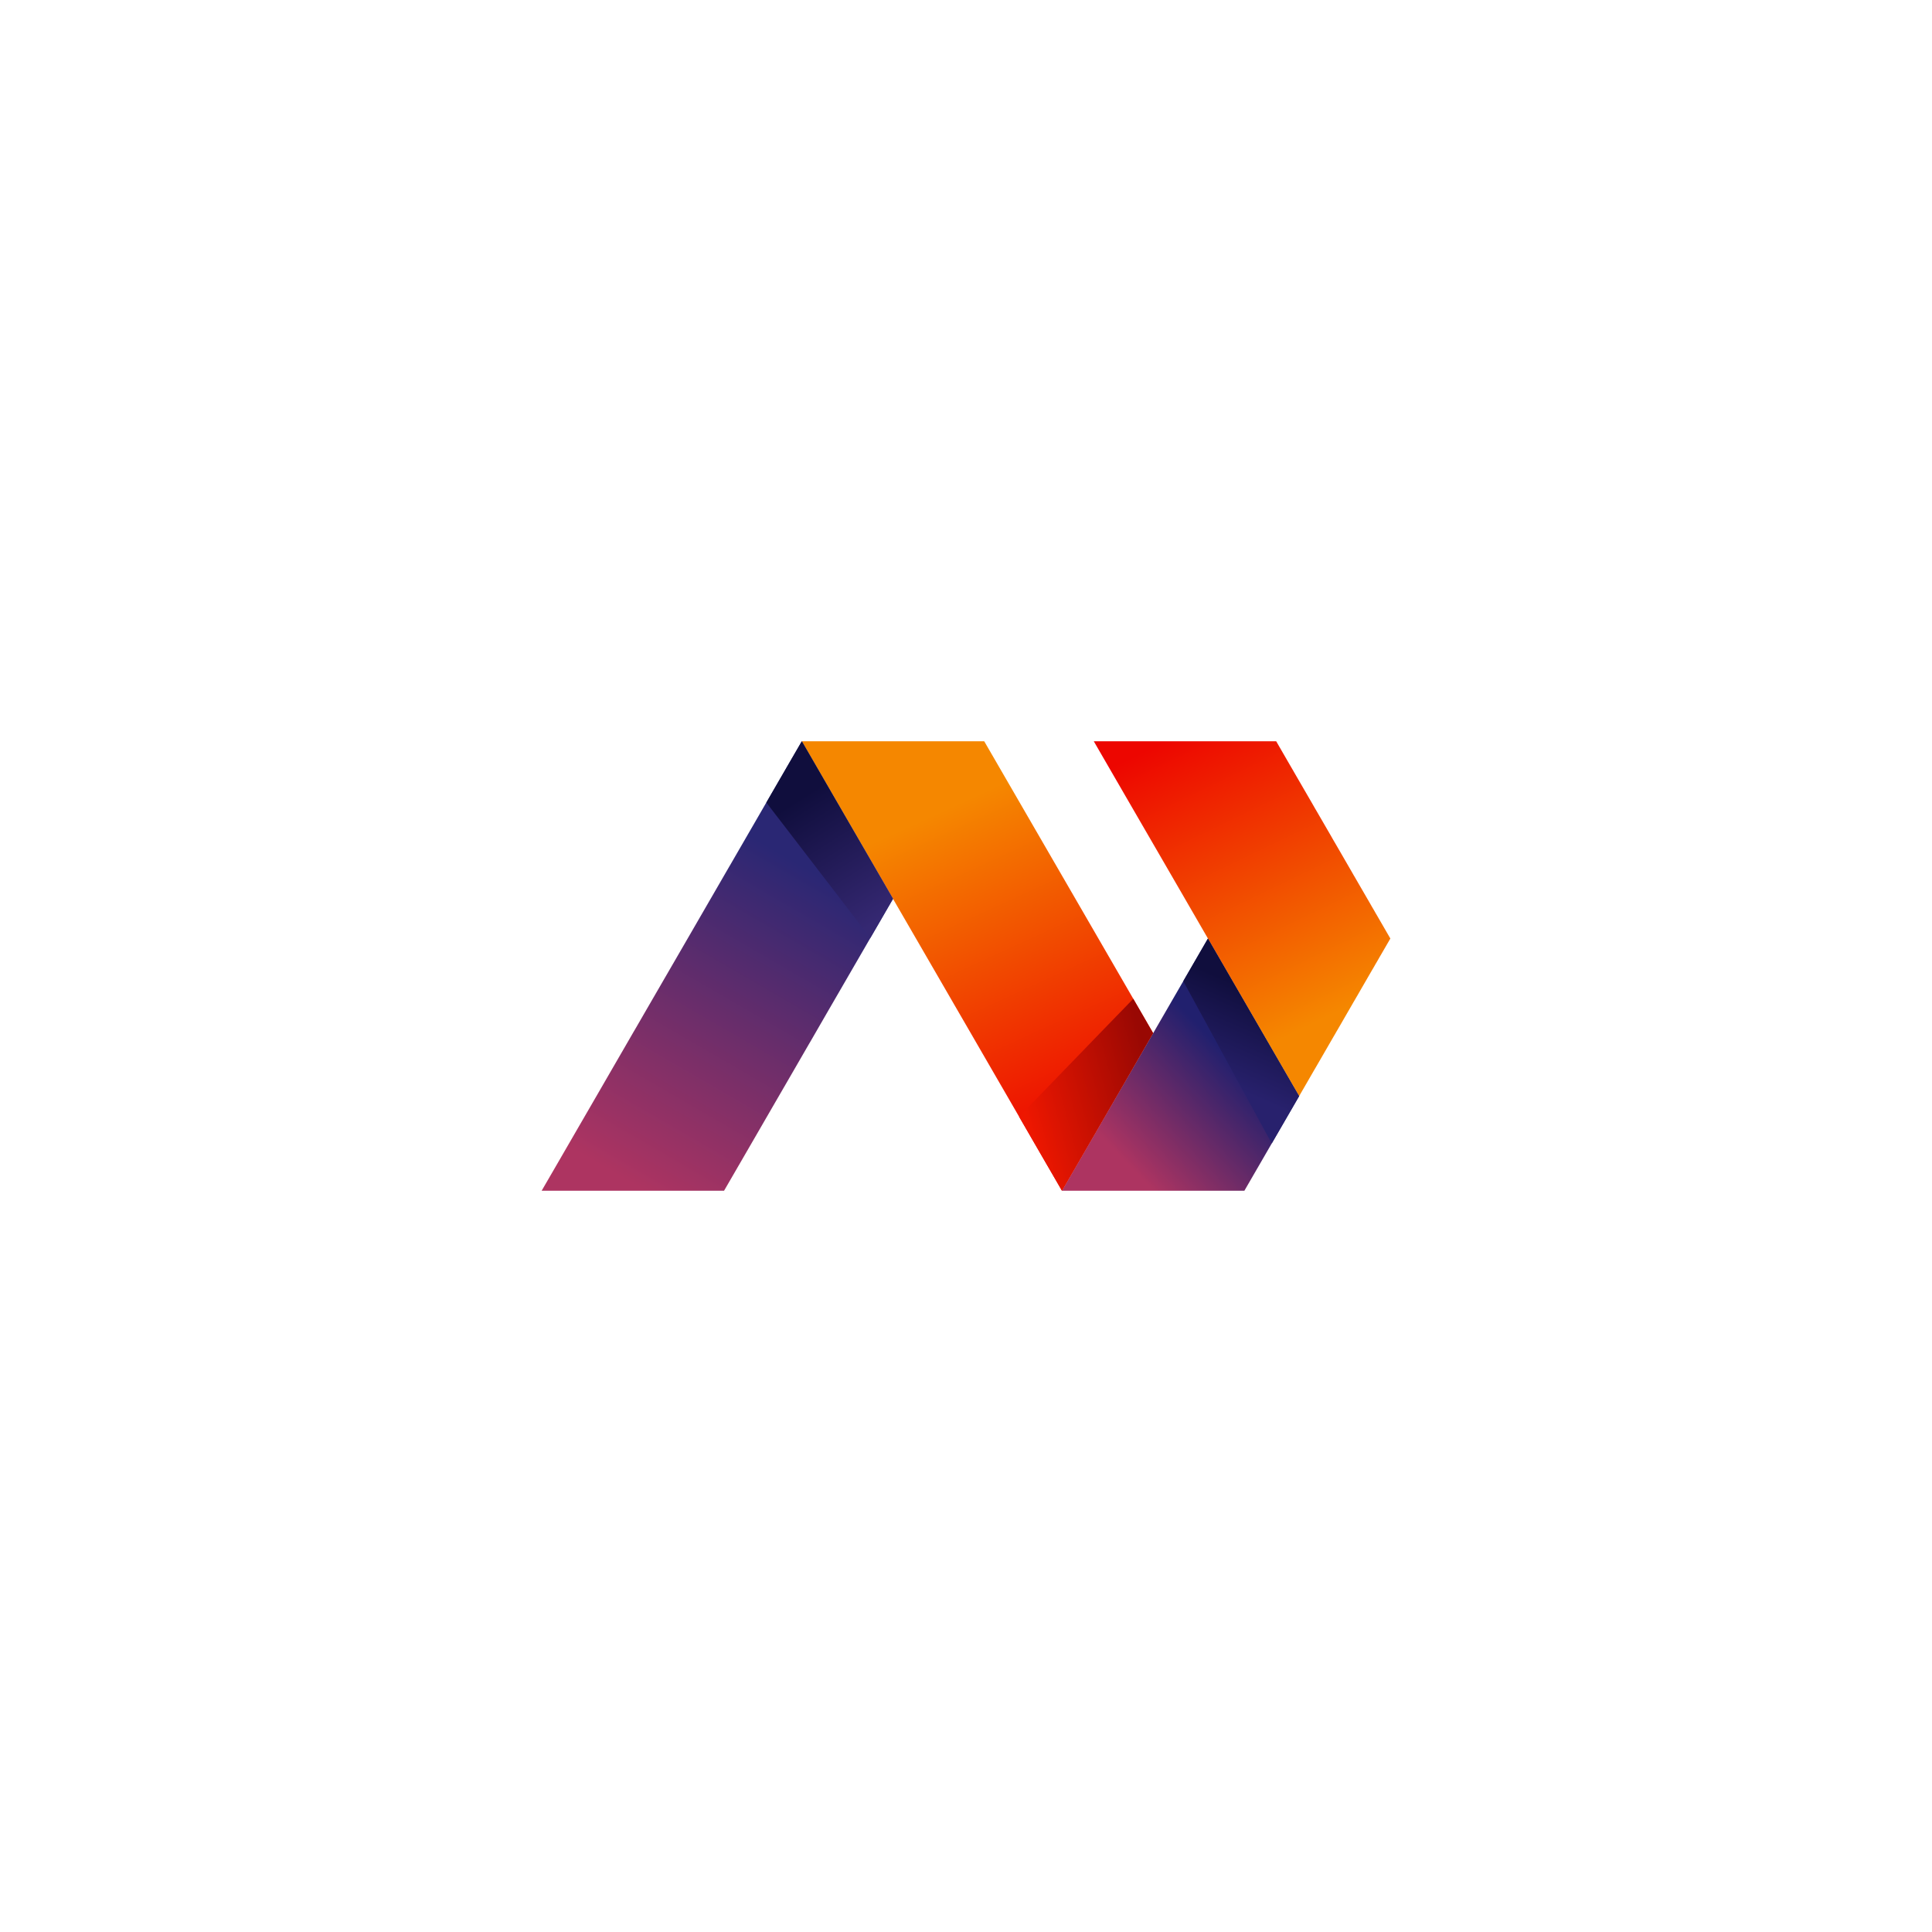
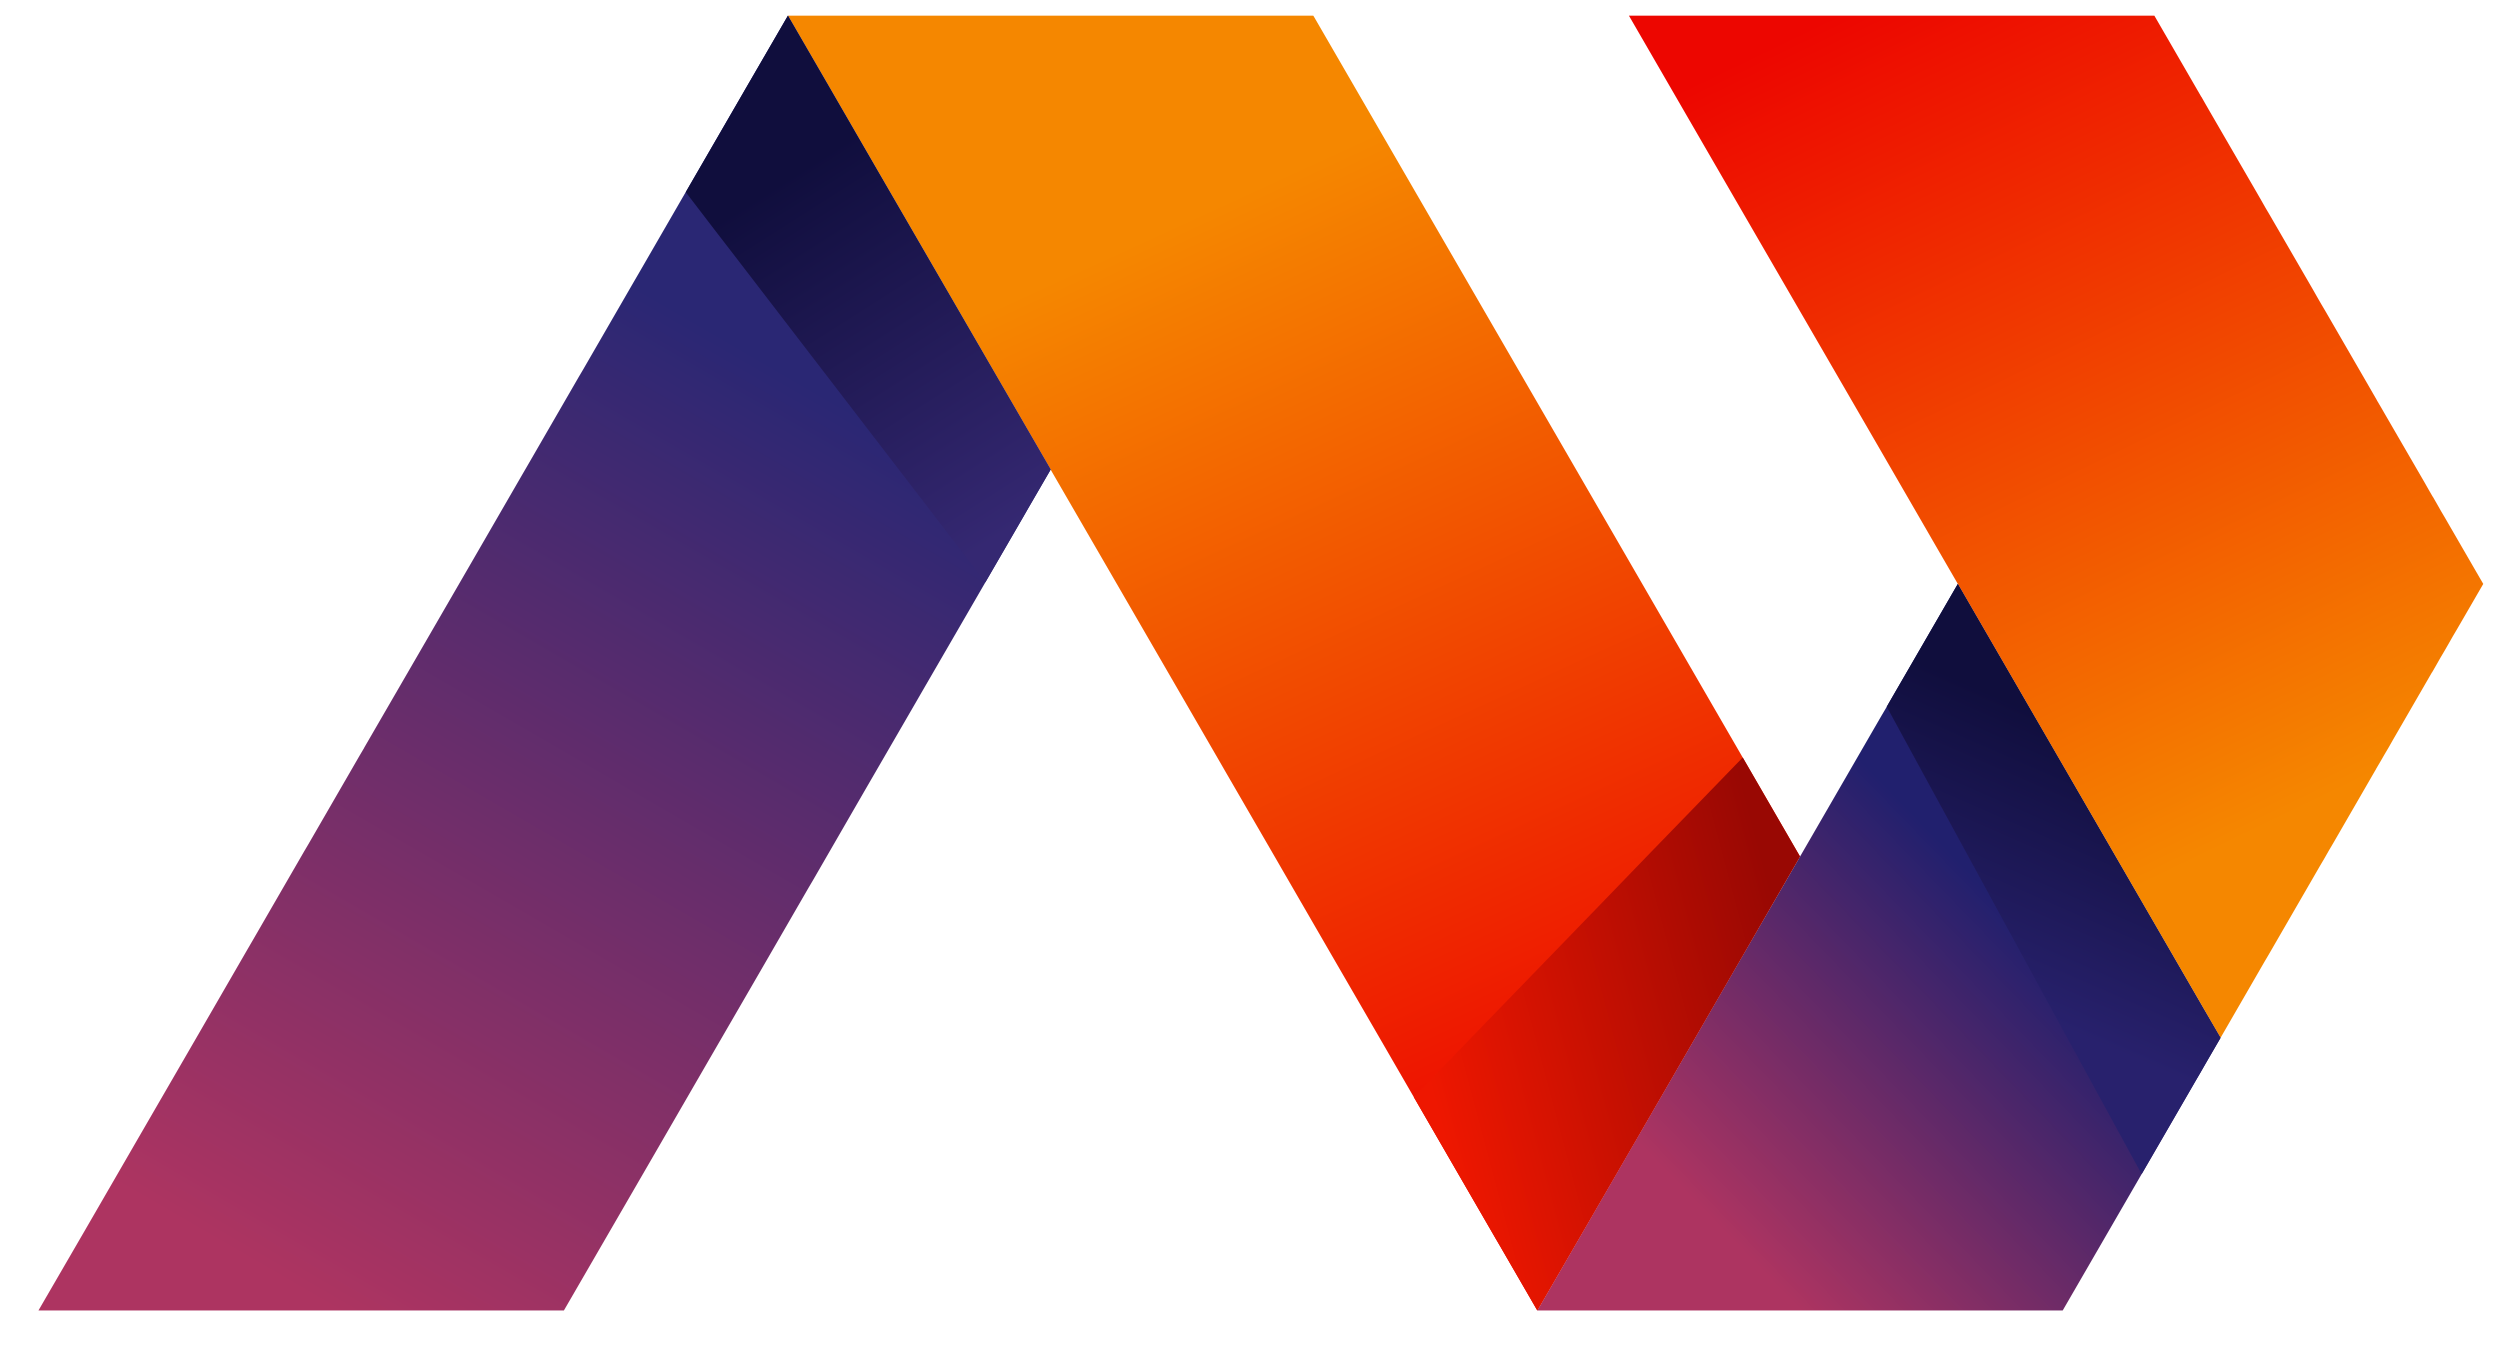
- <svg xmlns="http://www.w3.org/2000/svg" width="100" height="100" viewBox="0 0 51200 51200" style="shape-rendering:geometricPrecision; text-rendering:geometricPrecision; image-rendering:optimizeQuality; fill-rule:evenodd; clip-rule:evenodd">
+ <svg xmlns="http://www.w3.org/2000/svg" width="100%" height="100%" viewBox="14000 19500 23000 12500" style="shape-rendering:geometricPrecision; text-rendering:geometricPrecision; image-rendering:optimizeQuality; fill-rule:evenodd; clip-rule:evenodd">
  <defs>
    <linearGradient id="id0" gradientUnits="userSpaceOnUse" x1="28045" y1="30262" x2="24181" y2="21850">
      <stop offset="0" stop-opacity="1" stop-color="#ED0600" />
      <stop offset="1" stop-opacity="1" stop-color="#F58700" />
    </linearGradient>
    <linearGradient id="id1" gradientUnits="userSpaceOnUse" x1="15941" y1="30897" x2="20729" y2="22634">
      <stop offset="0" stop-opacity="1" stop-color="#AD3461" />
      <stop offset="1" stop-opacity="1" stop-color="#2A2774" />
    </linearGradient>
    <linearGradient id="id2" gradientUnits="userSpaceOnUse" x1="32062" y1="27463" x2="29242" y2="30190">
      <stop offset="0" stop-opacity="1" stop-color="#21206E" />
      <stop offset="1" stop-opacity="1" stop-color="#AD3461" />
    </linearGradient>
    <linearGradient id="id3" gradientUnits="userSpaceOnUse" x1="30684" y1="19733" x2="34364" y2="27338">
      <stop offset="0" stop-opacity="1" stop-color="#ED0600" />
      <stop offset="1" stop-opacity="1" stop-color="#F58700" />
    </linearGradient>
    <linearGradient id="id4" gradientUnits="userSpaceOnUse" x1="33430" y1="26360" x2="32402" y2="28712">
      <stop offset="0" stop-opacity="1" stop-color="#100E3D" />
      <stop offset="1" stop-opacity="1" stop-color="#28216D" />
    </linearGradient>
    <linearGradient id="id5" gradientUnits="userSpaceOnUse" x1="30526" y1="28547" x2="27146" y2="29448">
      <stop offset="0" stop-opacity="1" stop-color="#990803" />
      <stop offset="1" stop-opacity="1" stop-color="#EE1700" />
    </linearGradient>
    <linearGradient id="id6" gradientUnits="userSpaceOnUse" x1="21266" y1="21116" x2="23331" y2="24358">
      <stop offset="0" stop-opacity="1" stop-color="#100E3D" />
      <stop offset="1" stop-opacity="1" stop-color="#352872" />
    </linearGradient>
  </defs>
  <g id="Layer_x0020_1">
    <g id="_1510894323552">
      <polygon fill="url(#id0)" points="27834,31022 27834,31022 27834,31022 27321,30136 27321,30136 27321,30136 27283,30070 27283,30070 27283,30070 26808,29249 26808,29249 26808,29249 26770,29183 26770,29183 26295,28363 26295,28363 26295,28363 25782,27476 25782,27476 25782,27476 25744,27410 25744,27410 25269,26590 25269,26590 25269,26590 25231,26524 24756,25703 24756,25703 24756,25703 24243,24817 24243,24817 24243,24817 23691,23864 22152,21205 22152,21205 21639,20318 21249,19644 26082,19644 26089,19655 26089,19655 26089,19655 28885,24485 28885,24485 28885,24485 30560,27380 30476,27525 30476,27525 30476,27525 30002,28345 30002,28345 30002,28345 29527,29166 29527,29166 29527,29166 28616,30740 28616,30740 28616,30740 28143,31556 " />
      <polygon fill="url(#id1)" points="14785,30813 14785,30813 14785,30813 15298,29926 15298,29926 15298,29926 15811,29040 15811,29040 15811,29040 16285,28220 16285,28220 16285,28220 16324,28153 16324,28153 16324,28153 16798,27333 16798,27333 16837,27267 16837,27267 16837,27267 17311,26447 17311,26447 17311,26447 17350,26381 17350,26381 17350,26380 17825,25560 17825,25560 17825,25560 18338,24674 18338,24674 18338,24674 18812,23854 18812,23854 18851,23787 18851,23787 18851,23787 19325,22967 19364,22901 19364,22901 19364,22901 19838,22081 19838,22081 19838,22081 19877,22014 19877,22014 19877,22014 20351,21194 20351,21194 20351,21194 20826,20374 20864,20308 20864,20308 20864,20308 21249,19644 21601,20252 21601,20252 21601,20252 22075,21072 22075,21072 22075,21072 23666,23820 23454,24185 23416,24252 23416,24252 23416,24252 22941,25072 22941,25072 22941,25072 22466,25892 22428,25958 22428,25958 22428,25958 21953,26778 21953,26778 21953,26778 21479,27599 21479,27599 21479,27599 21440,27665 21440,27665 21440,27665 20966,28485 20966,28485 20966,28485 20491,29305 20491,29305 20491,29305 19978,30192 19978,30192 19978,30192 19188,31556 14354,31556 " />
      <polygon fill="url(#id2)" points="28180,31494 28180,31494 28180,31493 28616,30740 28616,30740 28616,30740 29052,29986 29052,29986 29052,29986 29091,29919 29091,29919 29091,29919 29527,29166 29527,29166 29527,29166 29963,28412 29963,28412 29963,28412 30438,27592 30438,27592 30438,27592 30874,26838 30874,26838 30874,26838 31310,26084 31349,26018 31349,26018 31349,26018 31785,25264 31785,25264 31785,25264 32012,24872 32895,26398 32895,26398 32895,26398 34266,28768 34266,28768 34429,29048 34322,29232 34322,29232 34322,29232 32977,31556 28143,31556 " />
      <polygon fill="url(#id3)" points="34343,28900 34343,28900 34343,28900 33830,28014 33830,28014 33830,28014 33317,27127 33317,27127 33317,27127 32804,26241 32804,26241 32804,26241 32766,26175 32291,25354 32291,25354 32291,25354 32253,25288 31778,24468 31778,24468 31778,24468 31740,24402 31740,24402 31740,24402 31227,23515 31227,23515 31227,23515 30714,22629 30714,22629 30714,22629 30200,21742 30200,21742 30200,21742 29687,20856 29687,20856 29687,20856 29174,19969 29174,19969 29174,19969 28986,19644 33820,19644 34252,20391 34252,20391 34253,20391 34291,20458 34291,20458 34291,20458 34329,20524 34766,21278 34766,21278 34766,21278 34804,21344 34804,21344 34804,21344 34842,21411 34842,21411 34842,21411 34881,21477 35279,22164 35279,22164 35279,22164 35317,22231 35317,22231 35317,22231 35355,22297 35355,22297 35355,22297 35394,22363 35394,22363 35394,22363 35792,23051 35792,23051 35792,23051 35830,23117 35830,23117 35830,23117 35868,23183 35868,23184 35868,23184 35907,23250 35907,23250 35907,23250 35945,23316 35945,23316 35945,23316 36305,23937 36305,23937 36305,23937 36343,24004 36343,24004 36343,24004 36381,24070 36381,24070 36382,24070 36420,24136 36420,24136 36420,24136 36458,24203 36458,24203 36458,24203 36497,24269 36497,24269 36497,24269 36535,24335 36535,24335 36818,24824 36818,24824 36818,24824 36846,24872 36605,25288 36566,25354 36566,25354 36566,25354 36528,25421 36528,25421 36528,25421 36490,25487 36490,25487 36490,25487 36451,25553 36451,25553 36451,25553 36413,25620 36413,25620 36413,25620 36375,25686 36374,25686 36374,25686 36015,26307 36015,26307 36015,26307 35977,26374 35977,26374 35977,26374 35938,26440 35938,26440 35938,26440 35900,26506 35900,26506 35900,26506 35861,26572 35861,26572 35861,26573 35464,27260 35464,27260 35425,27326 35425,27326 35425,27326 35387,27393 35387,27393 35387,27393 35348,27459 35348,27459 35348,27459 34874,28279 34874,28279 34874,28279 34835,28345 34835,28345 34835,28345 34429,29048 " />
      <polygon fill="url(#id4)" points="32940,28904 32940,28904 32940,28904 32919,28866 32919,28865 32919,28865 32898,28827 32898,28827 32898,28827 32877,28789 32877,28789 32877,28789 32856,28750 32856,28750 32856,28750 31869,26939 31869,26939 31869,26939 31848,26901 31848,26901 31848,26901 31827,26862 31827,26862 31827,26862 31806,26824 31806,26824 31806,26824 31785,26785 31785,26785 31764,26747 31764,26747 31358,26002 31387,25951 31387,25951 31387,25951 31785,25264 31785,25264 31785,25264 32012,24872 32895,26398 32895,26398 32895,26398 34266,28768 34266,28768 34429,29048 34284,29298 34246,29365 34246,29365 34246,29365 34207,29431 34207,29431 34207,29431 33703,30302 " />
      <polygon fill="url(#id5)" points="27796,30956 27796,30956 27796,30956 27757,30890 27757,30890 27206,29937 27206,29937 27206,29937 27007,29593 27370,29218 27370,29218 27370,29218 27799,28775 27799,28775 27799,28775 28337,28220 28337,28220 28337,28220 28766,27777 28766,27777 28766,27777 29195,27333 29195,27333 29195,27333 29625,26890 29625,26890 29625,26890 30033,26469 30560,27380 30476,27525 30476,27525 30476,27525 30002,28345 30002,28345 30002,28345 29527,29166 29527,29166 29527,29166 28616,30740 28616,30740 28616,30740 28143,31556 " />
      <polygon fill="url(#id6)" points="22931,24681 22931,24681 22931,24681 22711,24395 22711,24395 22711,24395 22526,24154 22526,24154 22526,24154 22341,23913 22341,23913 22341,23913 21936,23386 21936,23386 21936,23386 21751,23145 21751,23145 21751,23145 21346,22618 21346,22618 21346,22618 21161,22377 21161,22377 21161,22377 20756,21850 20756,21850 20756,21850 20571,21610 20571,21610 20571,21610 20309,21268 20864,20308 20864,20308 20864,20308 21249,19644 21601,20252 21601,20252 21601,20252 22075,21072 22075,21072 22075,21072 23666,23820 23301,24450 23065,24857 " />
    </g>
  </g>
</svg>
